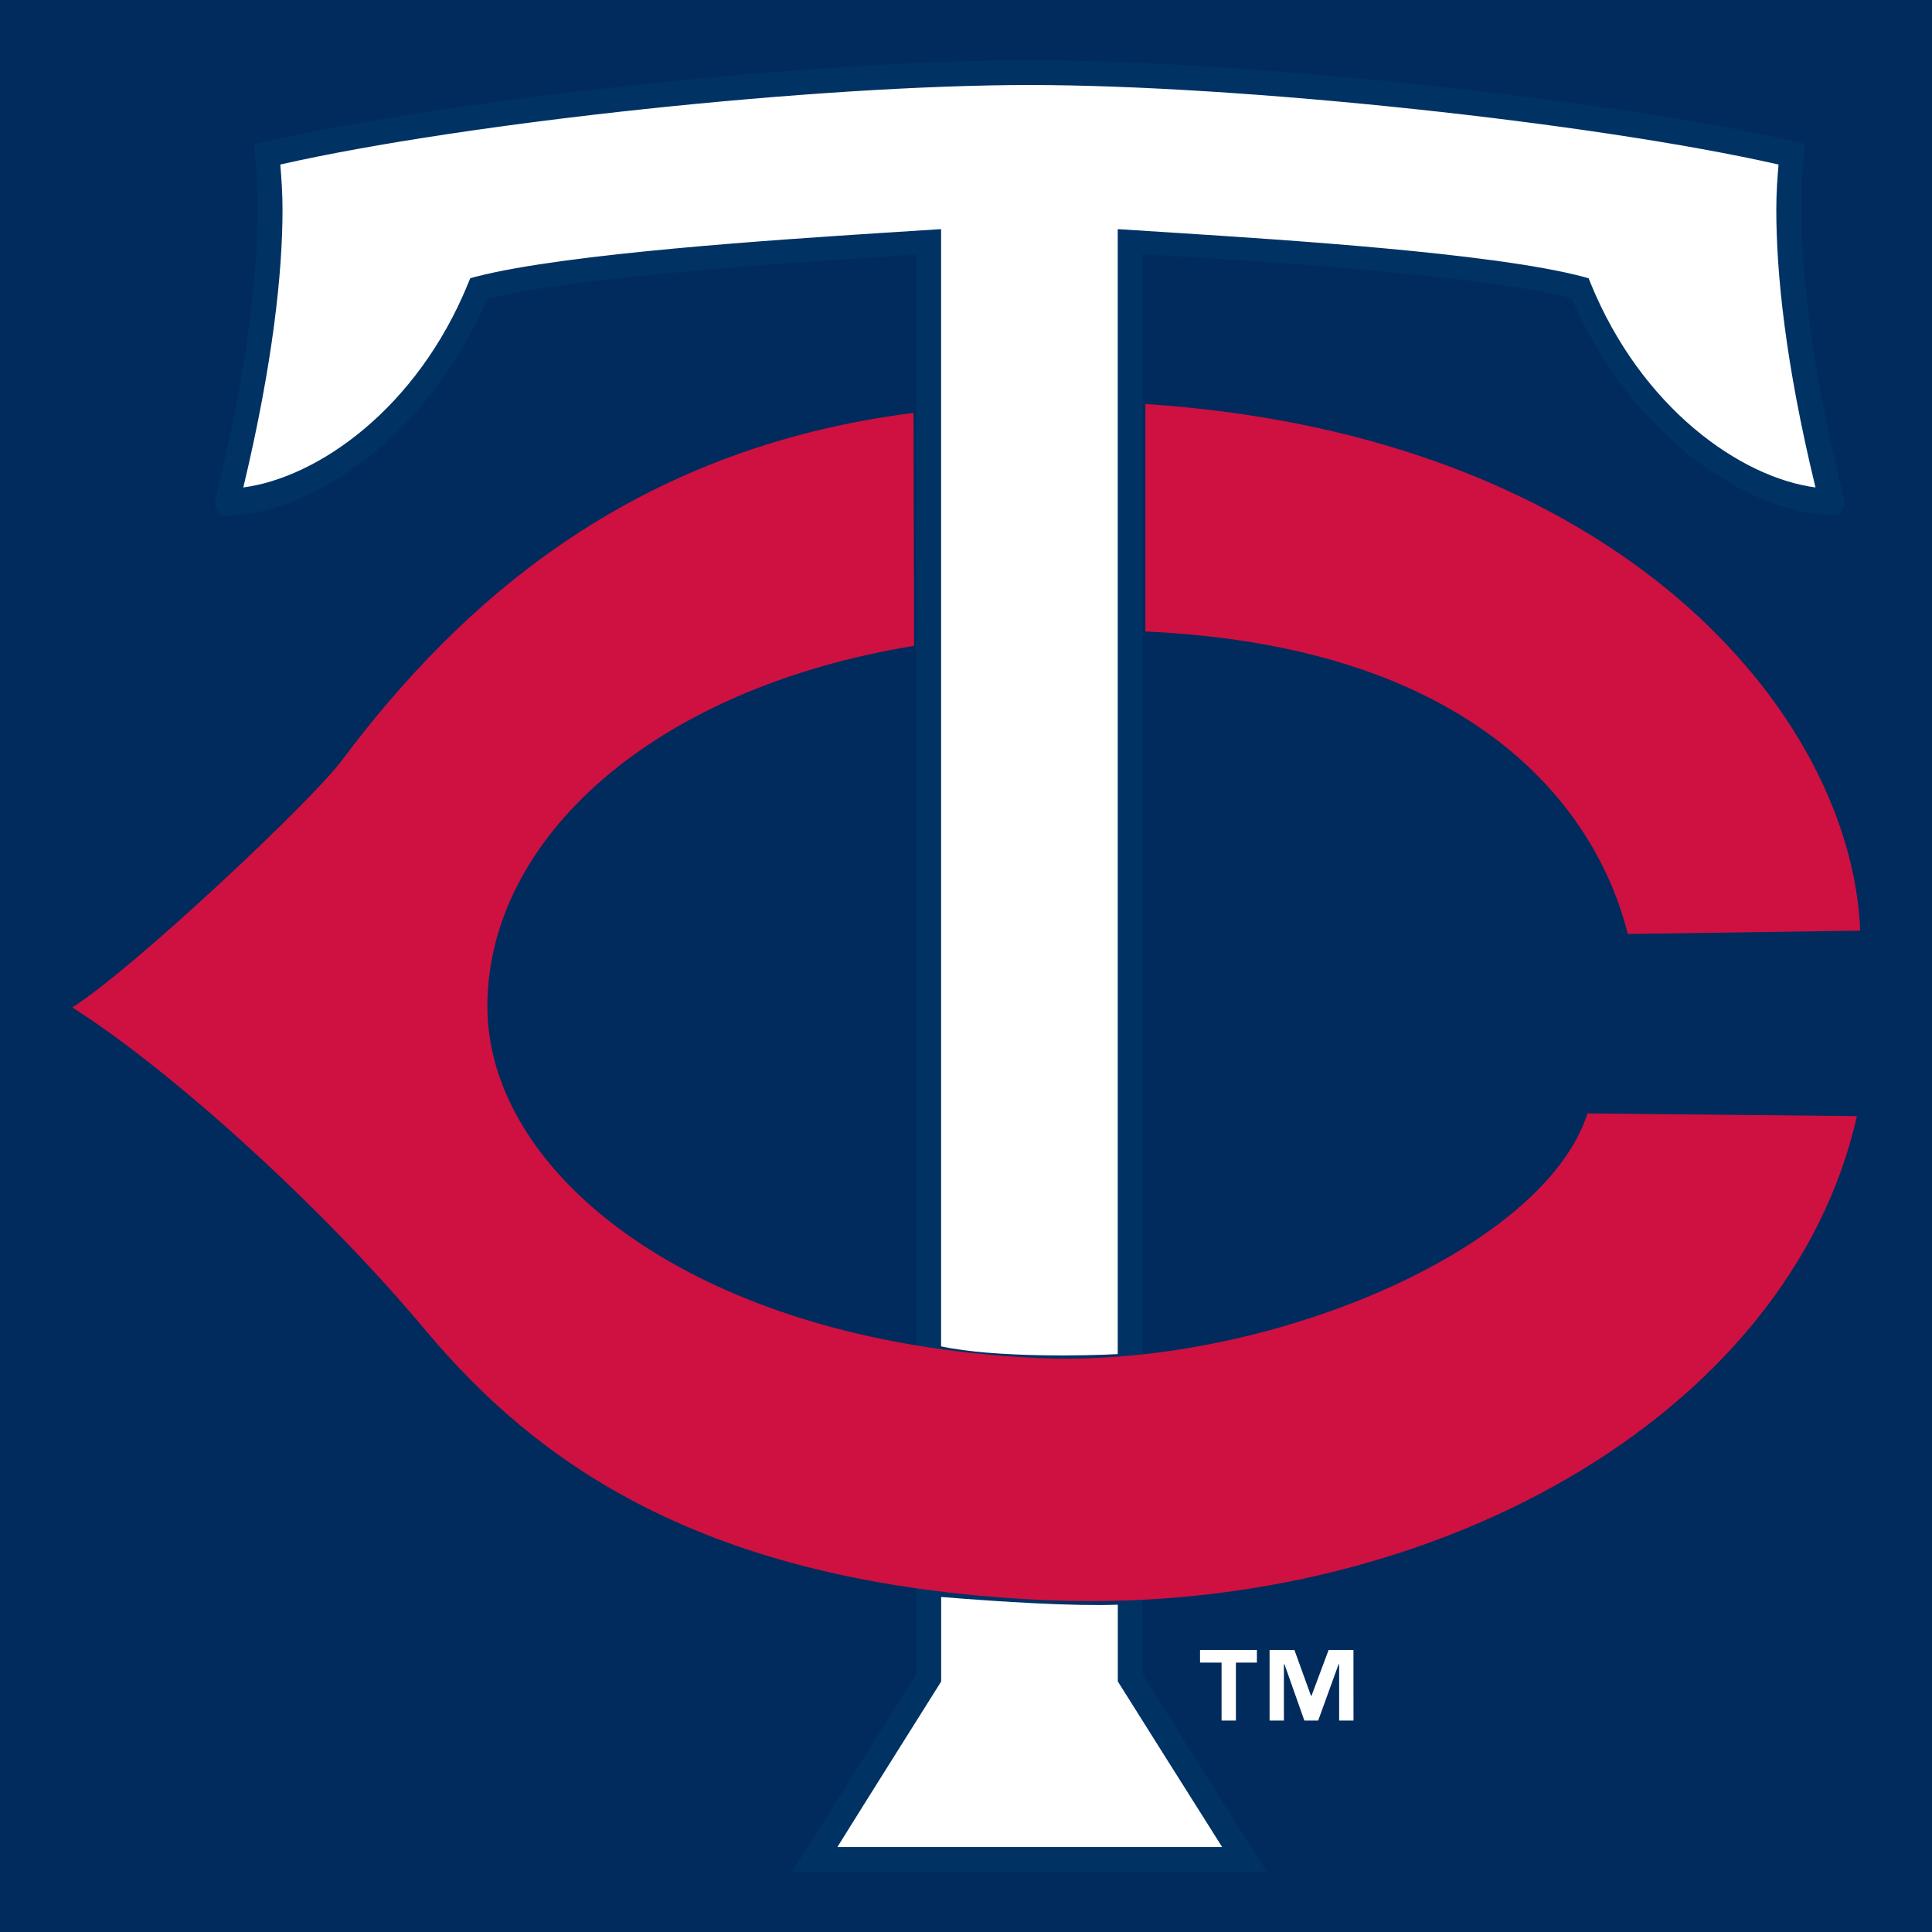
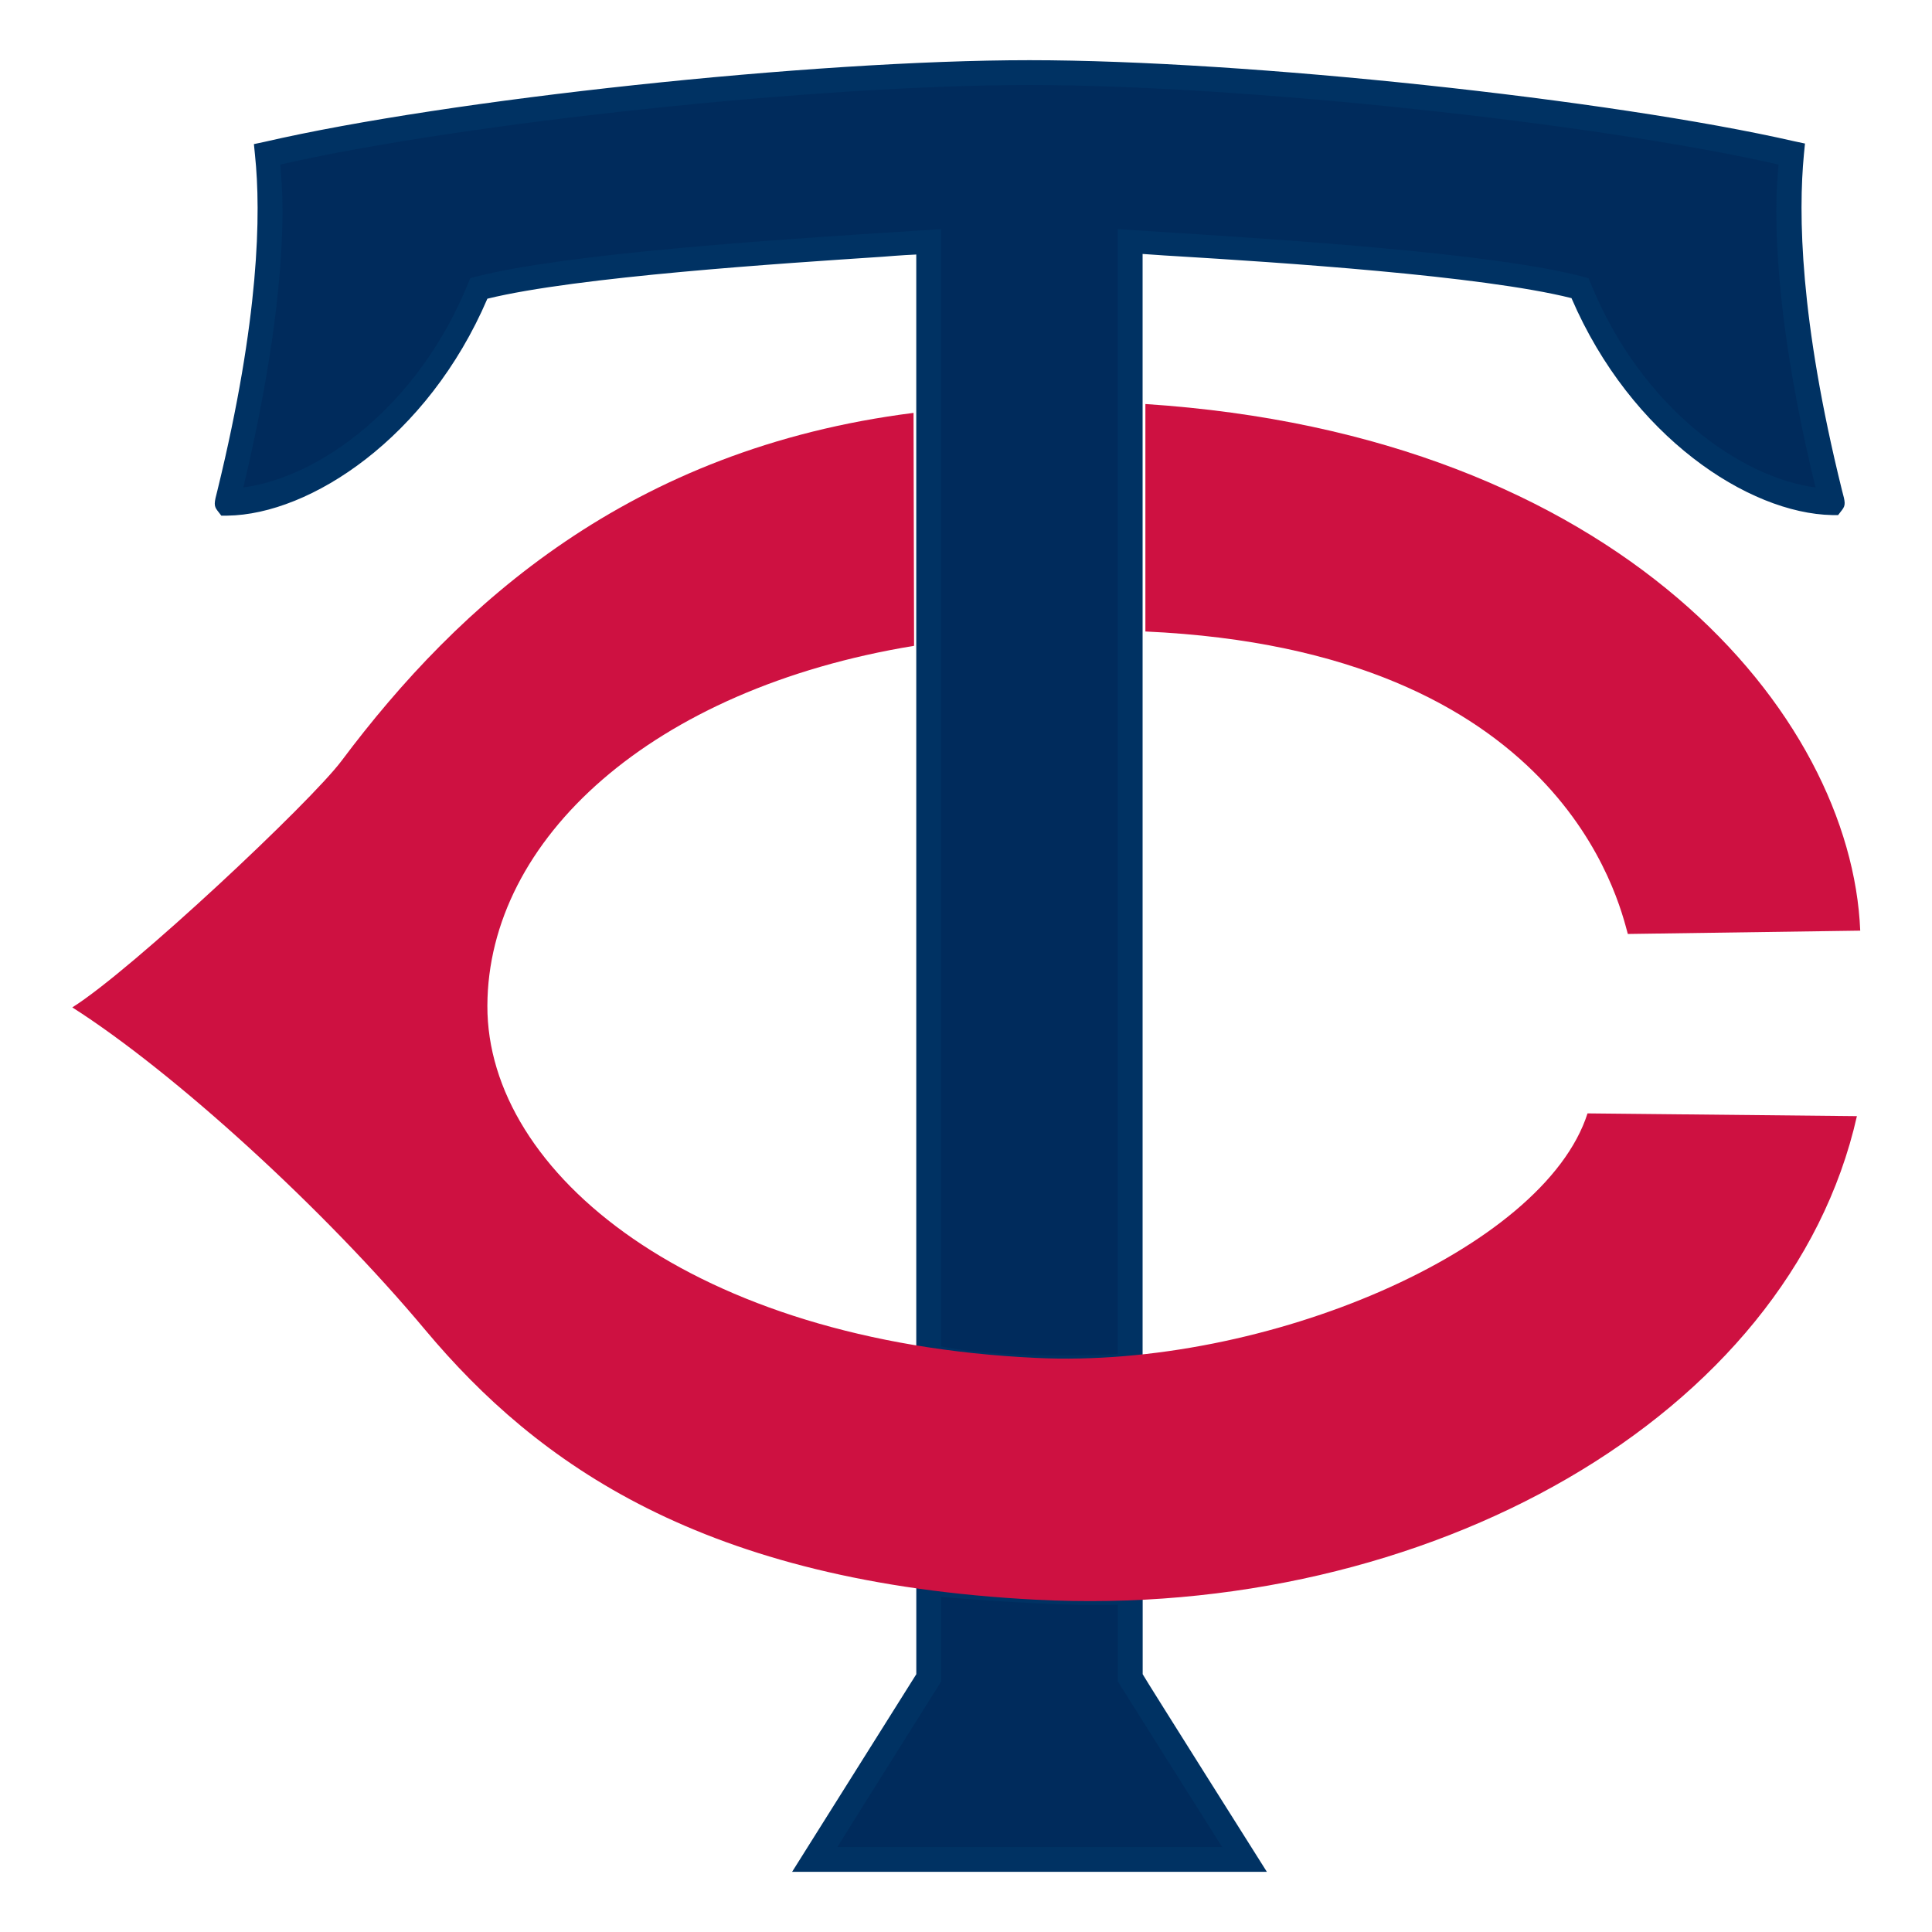
<svg xmlns="http://www.w3.org/2000/svg" version="1.1" id="Layer_1" x="0px" y="0px" viewBox="0 0 512 512" style="enable-background:new 0 0 512 512;" xml:space="preserve">
  <style type="text/css">
	.st0{fill:#002B5C;}
	.st1{fill:#FFFFFF;}
	.st2{fill:#003263;}
	.st3{fill:#CE1141;}
</style>
  <g id="XMLID_1_">
-     <rect id="XMLID_11_" class="st0" width="512" height="512" />
+     <rect id="XMLID_11_" class="st1" width="512" height="512" />
    <path class="st1" d="M333.09,440.61h-5.56v15.36h-3.8v-15.36h-5.71v-3.36h15.07V440.61 M358.69,455.97h-3.8v-14.92h-0.15   l-5.41,14.92h-3.66l-5.27-14.92h-0.15v14.92h-3.8v-18.72h6.58l4.39,12.14h0.15l4.53-12.14h6.58L358.69,455.97L358.69,455.97z" />
-     <path id="XMLID_8_" class="st1" d="M299.45,421.89v22.67l30.28,48.13H215.77l30.28-48.13v-24.87   C264.63,421.3,288.91,422.77,299.45,421.89" />
+     <path id="XMLID_8_" class="st0" d="M299.45,421.89v22.67l30.28,48.13H215.77l30.28-48.13v-24.87   C264.63,421.3,288.91,422.77,299.45,421.89" />
    <path class="st2" d="M242.83,419.69c0,0,0,22.24,0,23.99c-1.02,1.61-32.91,52.37-32.91,52.37h125.81c0,0-32.04-50.76-32.91-52.37   c0-1.76,0-25.31,0-25.31l-3.51,0.29c-10.09,0.73-33.79-0.59-52.81-2.19l-3.51-0.29v3.51 M248.98,446.32l0.44-0.73   c0,0,0-17.12,0-22.38c15.95,1.32,35.4,2.49,46.81,2.05c0,4.97,0,20.33,0,20.33s22.53,35.84,27.65,43.89c-10.09,0-91.87,0-101.96,0   C226.89,481.43,248.98,446.32,248.98,446.32z" />
-     <path id="XMLID_5_" class="st1" d="M299.45,263.9V64.07c15.65,1.17,90.7,4.97,119.08,12.29c14.77,36.13,45.06,56.76,66.85,57.05   c0.29,0-14.77-53.1-10.68-92.45C425.4,29.4,328.56,19.31,272.68,19.31S119.95,29.4,70.66,40.96c4.1,39.35-10.97,92.45-10.68,92.45   c21.94-0.29,52.08-20.92,66.85-57.05c28.38-7.46,103.42-11.12,119.08-12.29v200.7v94.79c16.09,4.1,50.18,2.63,53.39,2.19V263.9" />
+     <path id="XMLID_5_" class="st0" d="M299.45,263.9V64.07c15.65,1.17,90.7,4.97,119.08,12.29c14.77,36.13,45.06,56.76,66.85,57.05   c0.29,0-14.77-53.1-10.68-92.45C425.4,29.4,328.56,19.31,272.68,19.31S119.95,29.4,70.66,40.96c4.1,39.35-10.97,92.45-10.68,92.45   c21.94-0.29,52.08-20.92,66.85-57.05c28.38-7.46,103.42-11.12,119.08-12.29v200.7v94.79c16.09,4.1,50.18,2.63,53.39,2.19V263.9" />
    <path class="st2" d="M272.82,15.95c-57.49,0-154.04,10.39-202.75,21.65l-2.78,0.59l0.29,2.93c1.61,15.36,1.17,43.3-9.95,88.8   c-0.88,3.36-1.02,4.1,0,5.41l1.02,1.32h1.61c21.94-0.29,53.1-20.63,68.9-57.49c23.84-5.85,78.26-9.36,104.74-11.12   c0,0,5.27-0.44,8.92-0.59c0,6.73,0,294.47,0,294.47l2.49,0.59c16.38,4.24,51.05,2.78,54.56,2.34l2.93-0.44c0,0,0-290.38,0-297.11   c3.66,0.29,8.92,0.59,8.92,0.59c26.48,1.61,80.9,5.12,104.74,11.12c15.8,36.72,46.96,57.05,69.05,57.49h1.61l1.02-1.32   c1.02-1.32,0.88-2.05,0-5.27c-11.26-45.49-11.56-73.44-10.09-88.94l0.29-2.93l-2.78-0.59C426.86,26.33,330.31,15.95,272.82,15.95    M272.82,22.53c56.17,0,149.5,9.95,198.51,21.07c-0.29,3.51-0.59,7.17-0.59,12c0,16.53,2.34,40.52,10.39,73.58   c-19.89-2.63-46.08-21.07-59.54-53.98l-0.59-1.46l-1.61-0.44c-23.84-6.29-80.16-9.8-107.23-11.56l-15.95-1.02v3.51   c0,0,0,288.91,0,294.62c-7.75,0.44-32.48,1.02-46.81-2.05c0-5.41,0-296.08,0-296.08l-15.95,1.02   c-27.06,1.76-83.38,5.41-107.23,11.56l-1.61,0.44l-0.59,1.46c-13.46,32.91-39.64,51.35-59.54,53.98   c7.9-33.06,10.39-57.2,10.39-73.58c0-4.68-0.29-8.34-0.59-12C123.32,32.48,216.8,22.53,272.82,22.53z" />
    <path id="XMLID_2_" class="st3" d="M242.1,109.42c-75.19,9.51-120.54,50.76-151.55,92.16c-8.19,10.97-55.73,55.59-71.39,65.39   c27.06,17.26,66.85,53.54,93.62,85.58c29.55,35.25,73.44,66.85,161.79,71.39c103.57,5.41,199.53-48.42,217.53-128.15l-71.39-0.73   c-11.56,36.13-85.28,67.73-146.14,64.8c-90.7-4.24-145.55-48.86-145.41-93.33c0.15-44.03,43.45-83.97,113.08-95.38" />
    <path id="XMLID_12_" class="st3" d="M303.54,167.35c110.45,4.97,125.51,71.68,127.85,80.16l61.59-0.88   c-2.34-57.34-63.78-131.36-189.44-139.56" />
  </g>
</svg>
